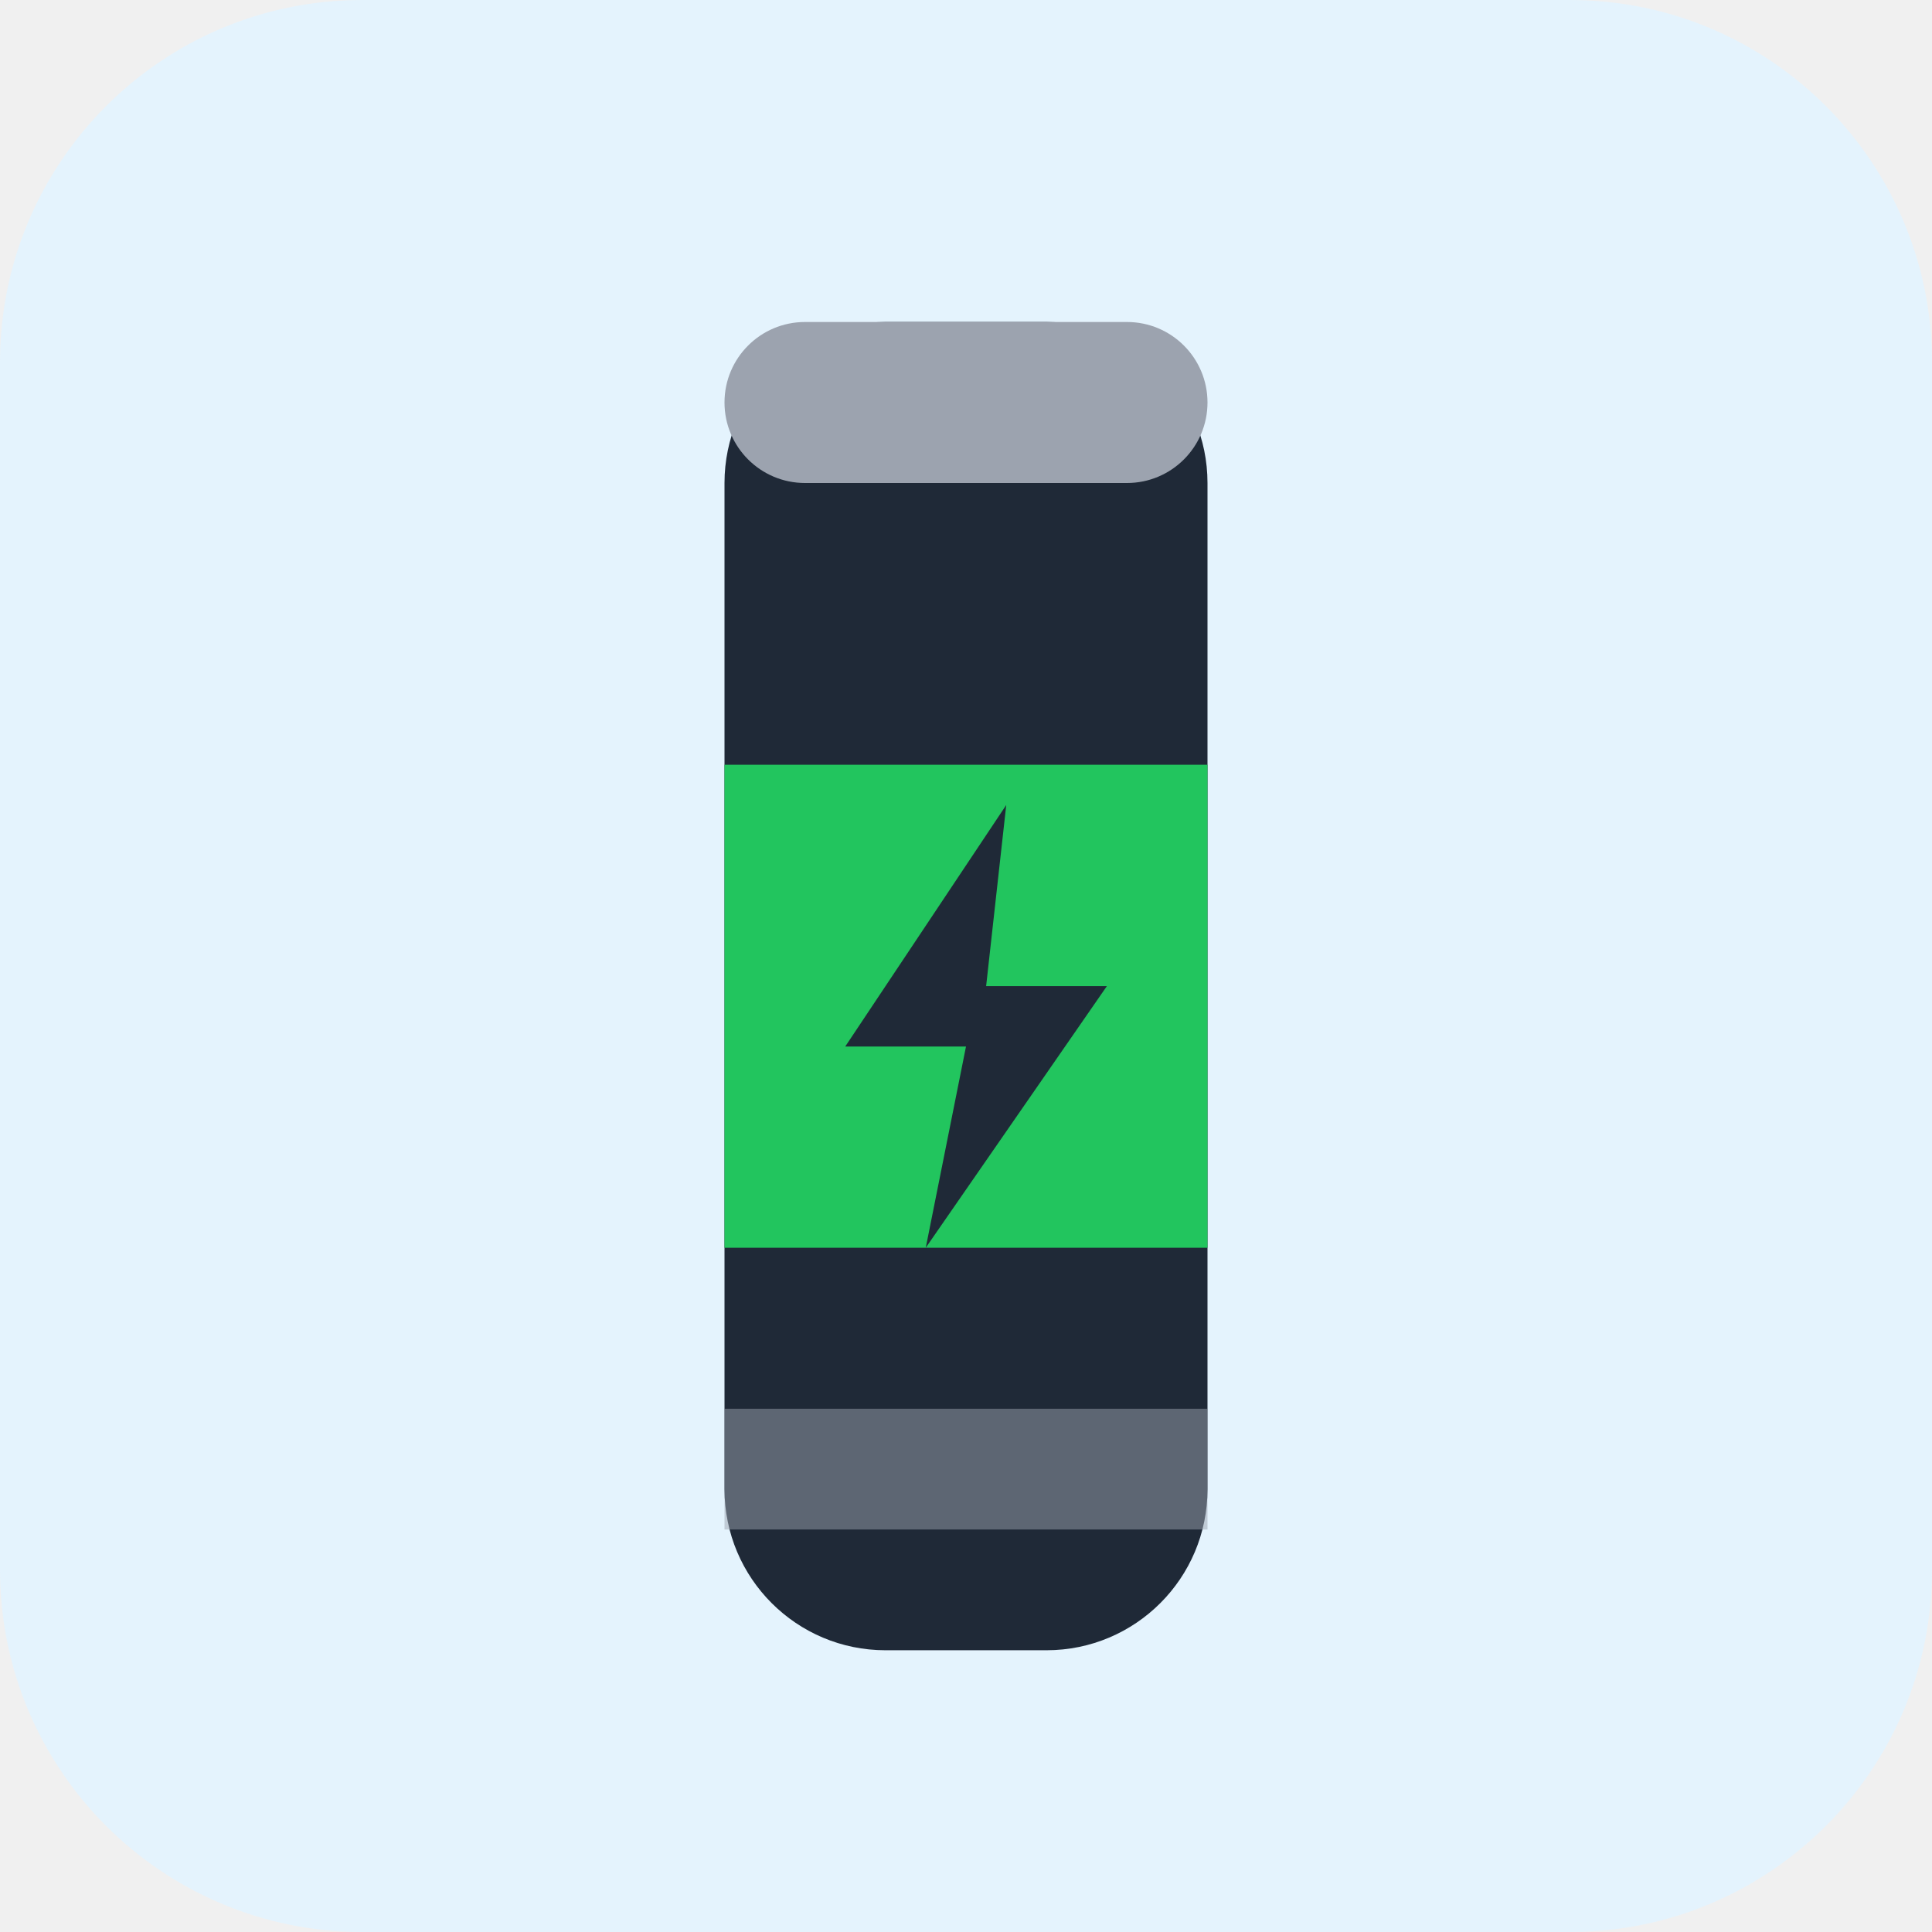
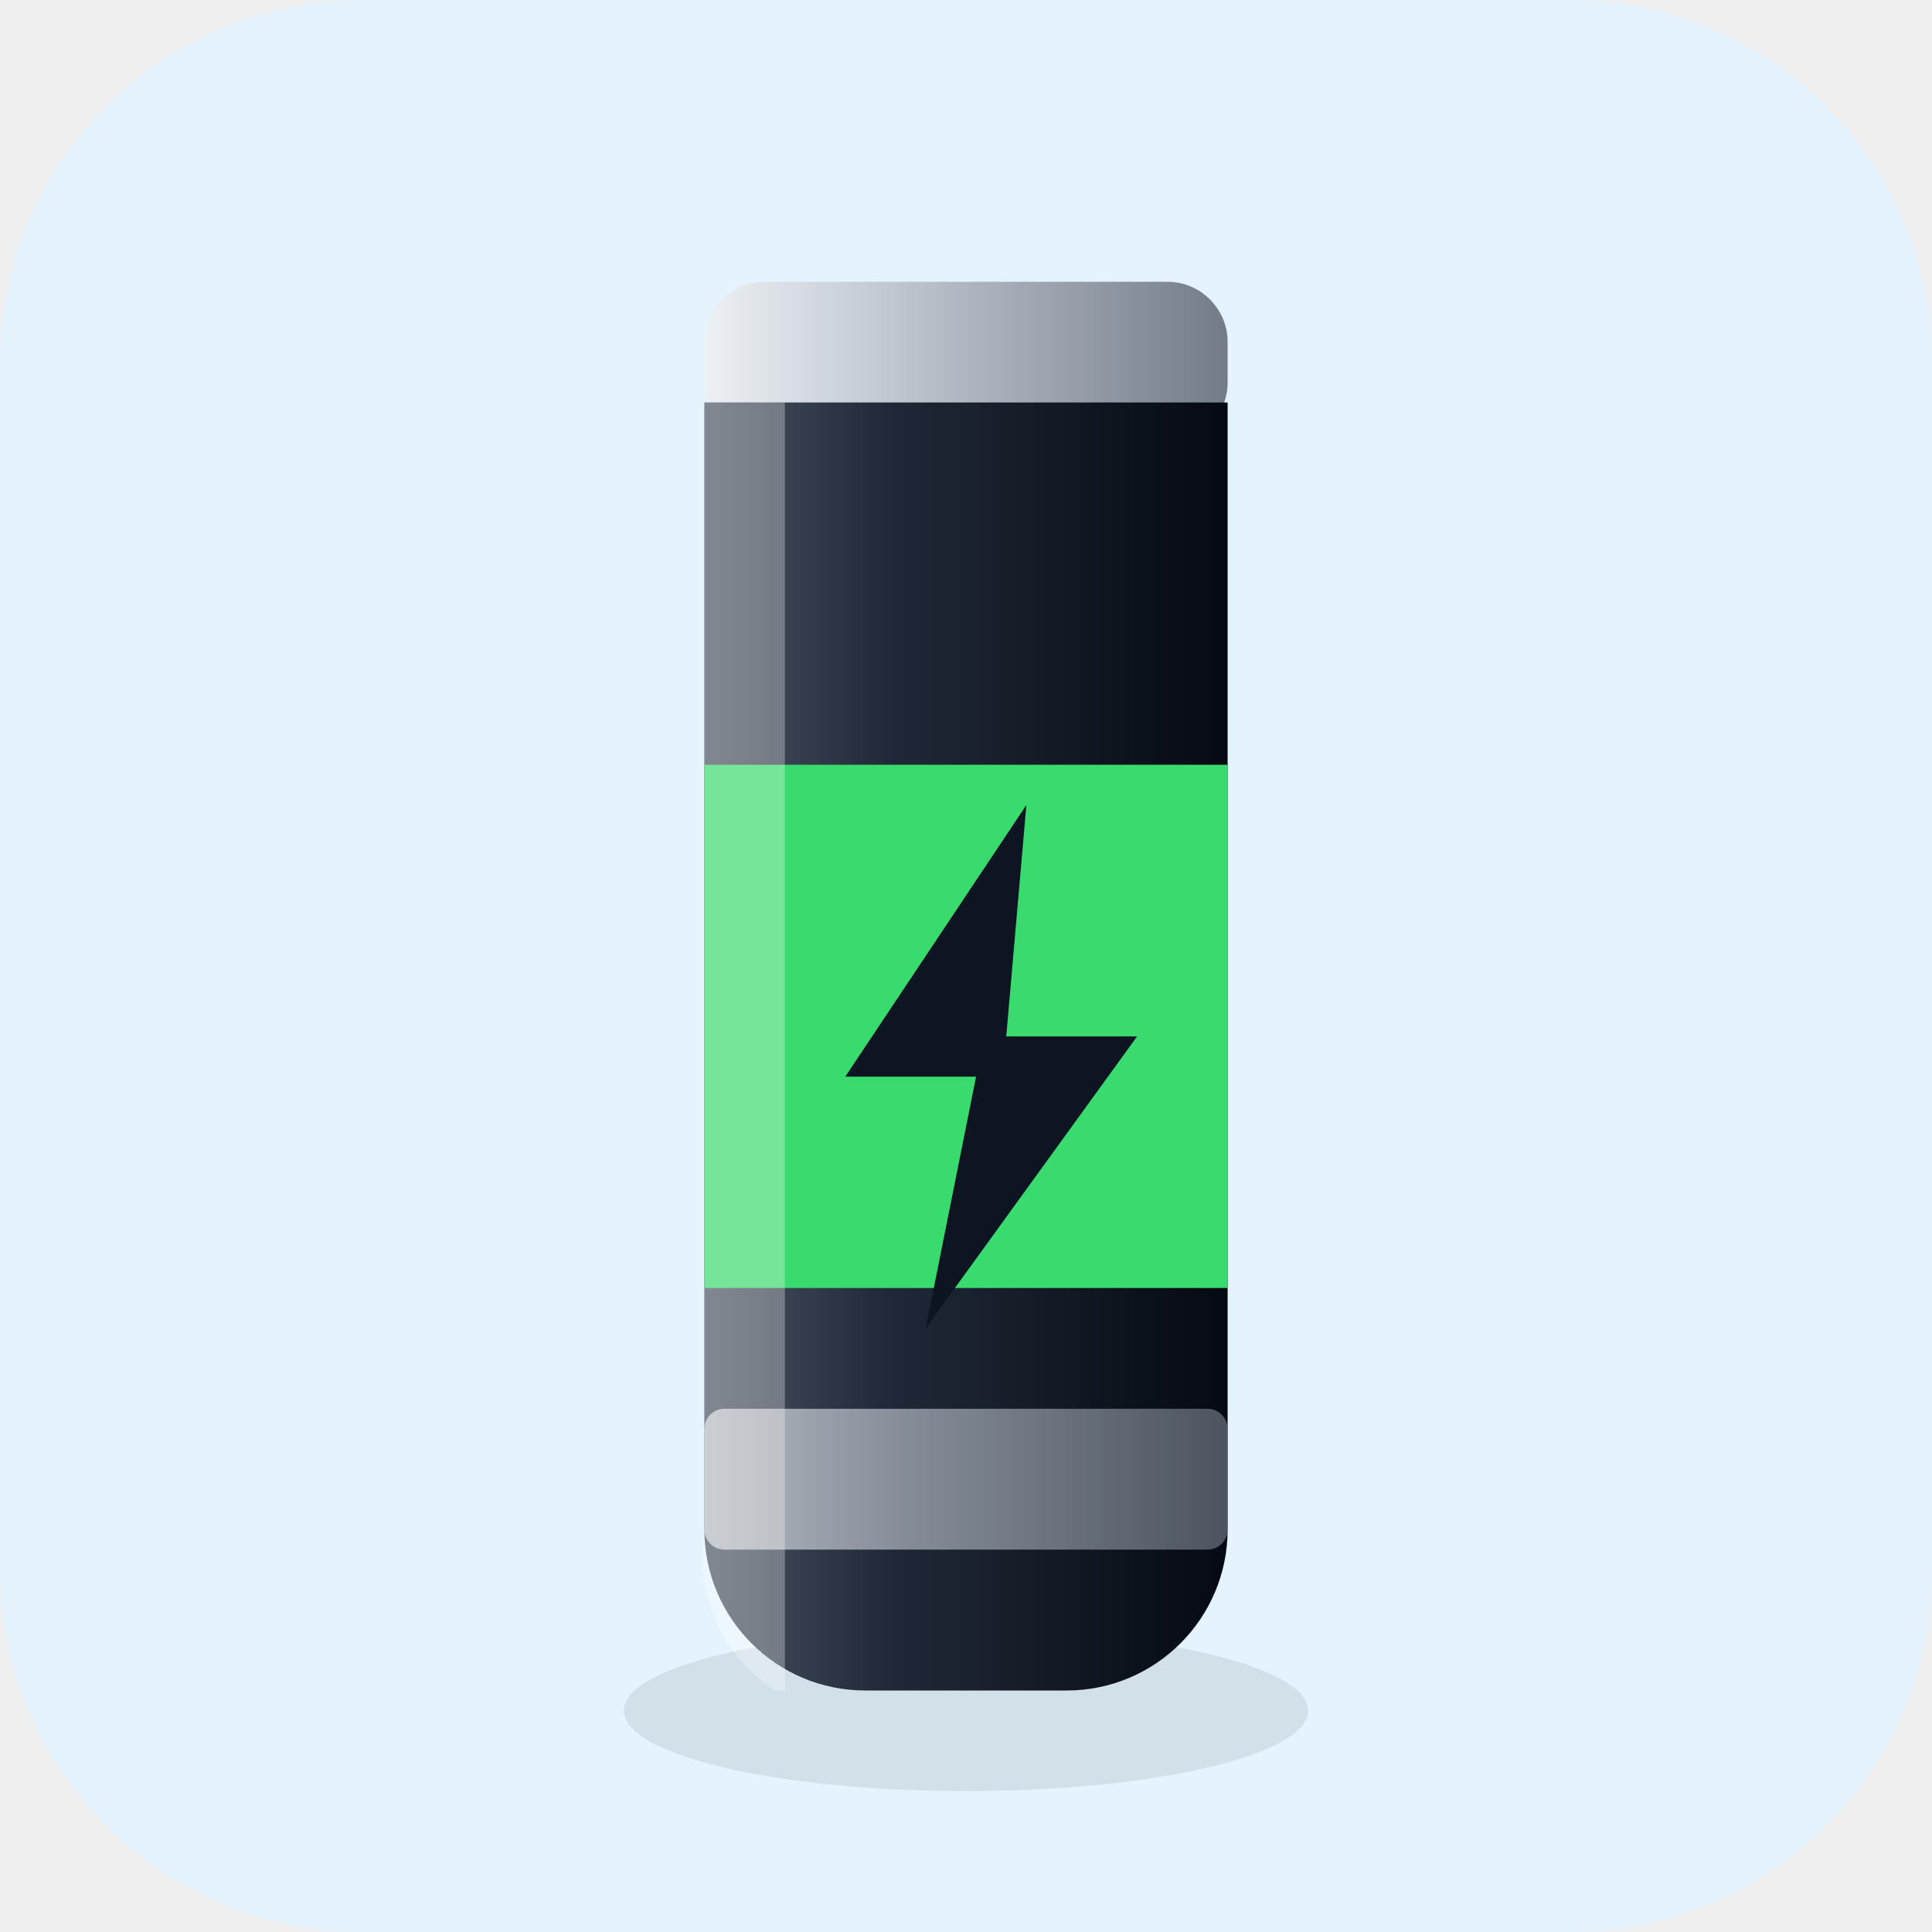
<svg xmlns="http://www.w3.org/2000/svg" viewBox="0 0 96 96" width="96" height="96" role="img" aria-label="Energy Drink">
+   <defs>
+     <linearGradient id="edCan" x1="0" y1="0" x2="1" y2="0">
+       <stop offset="0" stop-color="#4B5563" />
+       <stop offset=".35" stop-color="#1F2937" />
+       <stop offset="1" stop-color="#050A12" />
+     </linearGradient>
+     <linearGradient id="edMetal" x1="0" y1="0" x2="1" y2="0">
+       <stop offset="0" stop-color="#EDF1F5" />
+       <stop offset=".45" stop-color="#B4BCC6" />
+       <stop offset="1" stop-color="#727C88" />
+     </linearGradient>
+   </defs>
  <rect width="96" height="96" rx="18" fill="#E4F3FD" />
-   <rect x="36" y="16" width="24" height="66" rx="8" fill="#1F2937" />
-   <rect x="36" y="16" width="24" height="8" rx="4" fill="#9CA3AF" />
-   <rect x="36" y="38" width="24" height="24" fill="#22C55E" />
-   <path d="M50 40l-8 12h6l-2 10 9-13h-6z" fill="#1F2937" />
-   <rect x="36" y="70" width="24" height="6" fill="#9CA3AF" opacity=".5" />
+   <ellipse cx="48" cy="85" rx="17" ry="4" fill="#000000" opacity=".08" />
+   <rect x="35" y="14" width="26" height="8" rx="3" fill="url(#edMetal)" />
+   <path d="M35 20h26v56a8 8 0 0 1-8 8H43a8 8 0 0 1-8-8z" fill="url(#edCan)" />
+   <rect x="35" y="38" width="26" height="26" fill="#3ADB6E" />
+   <path d="M51 40l-9 13.5h6.5L46 66l10.5-14.5H50z" fill="#0C1521" />
+   <rect x="35" y="70" width="26" height="7" rx="1" fill="url(#edMetal)" opacity=".65" />
+   <path d="M35 20h4v64h-.5A8 8 0 0 1 35 76z" fill="#FFFFFF" opacity=".3" />
</svg>
